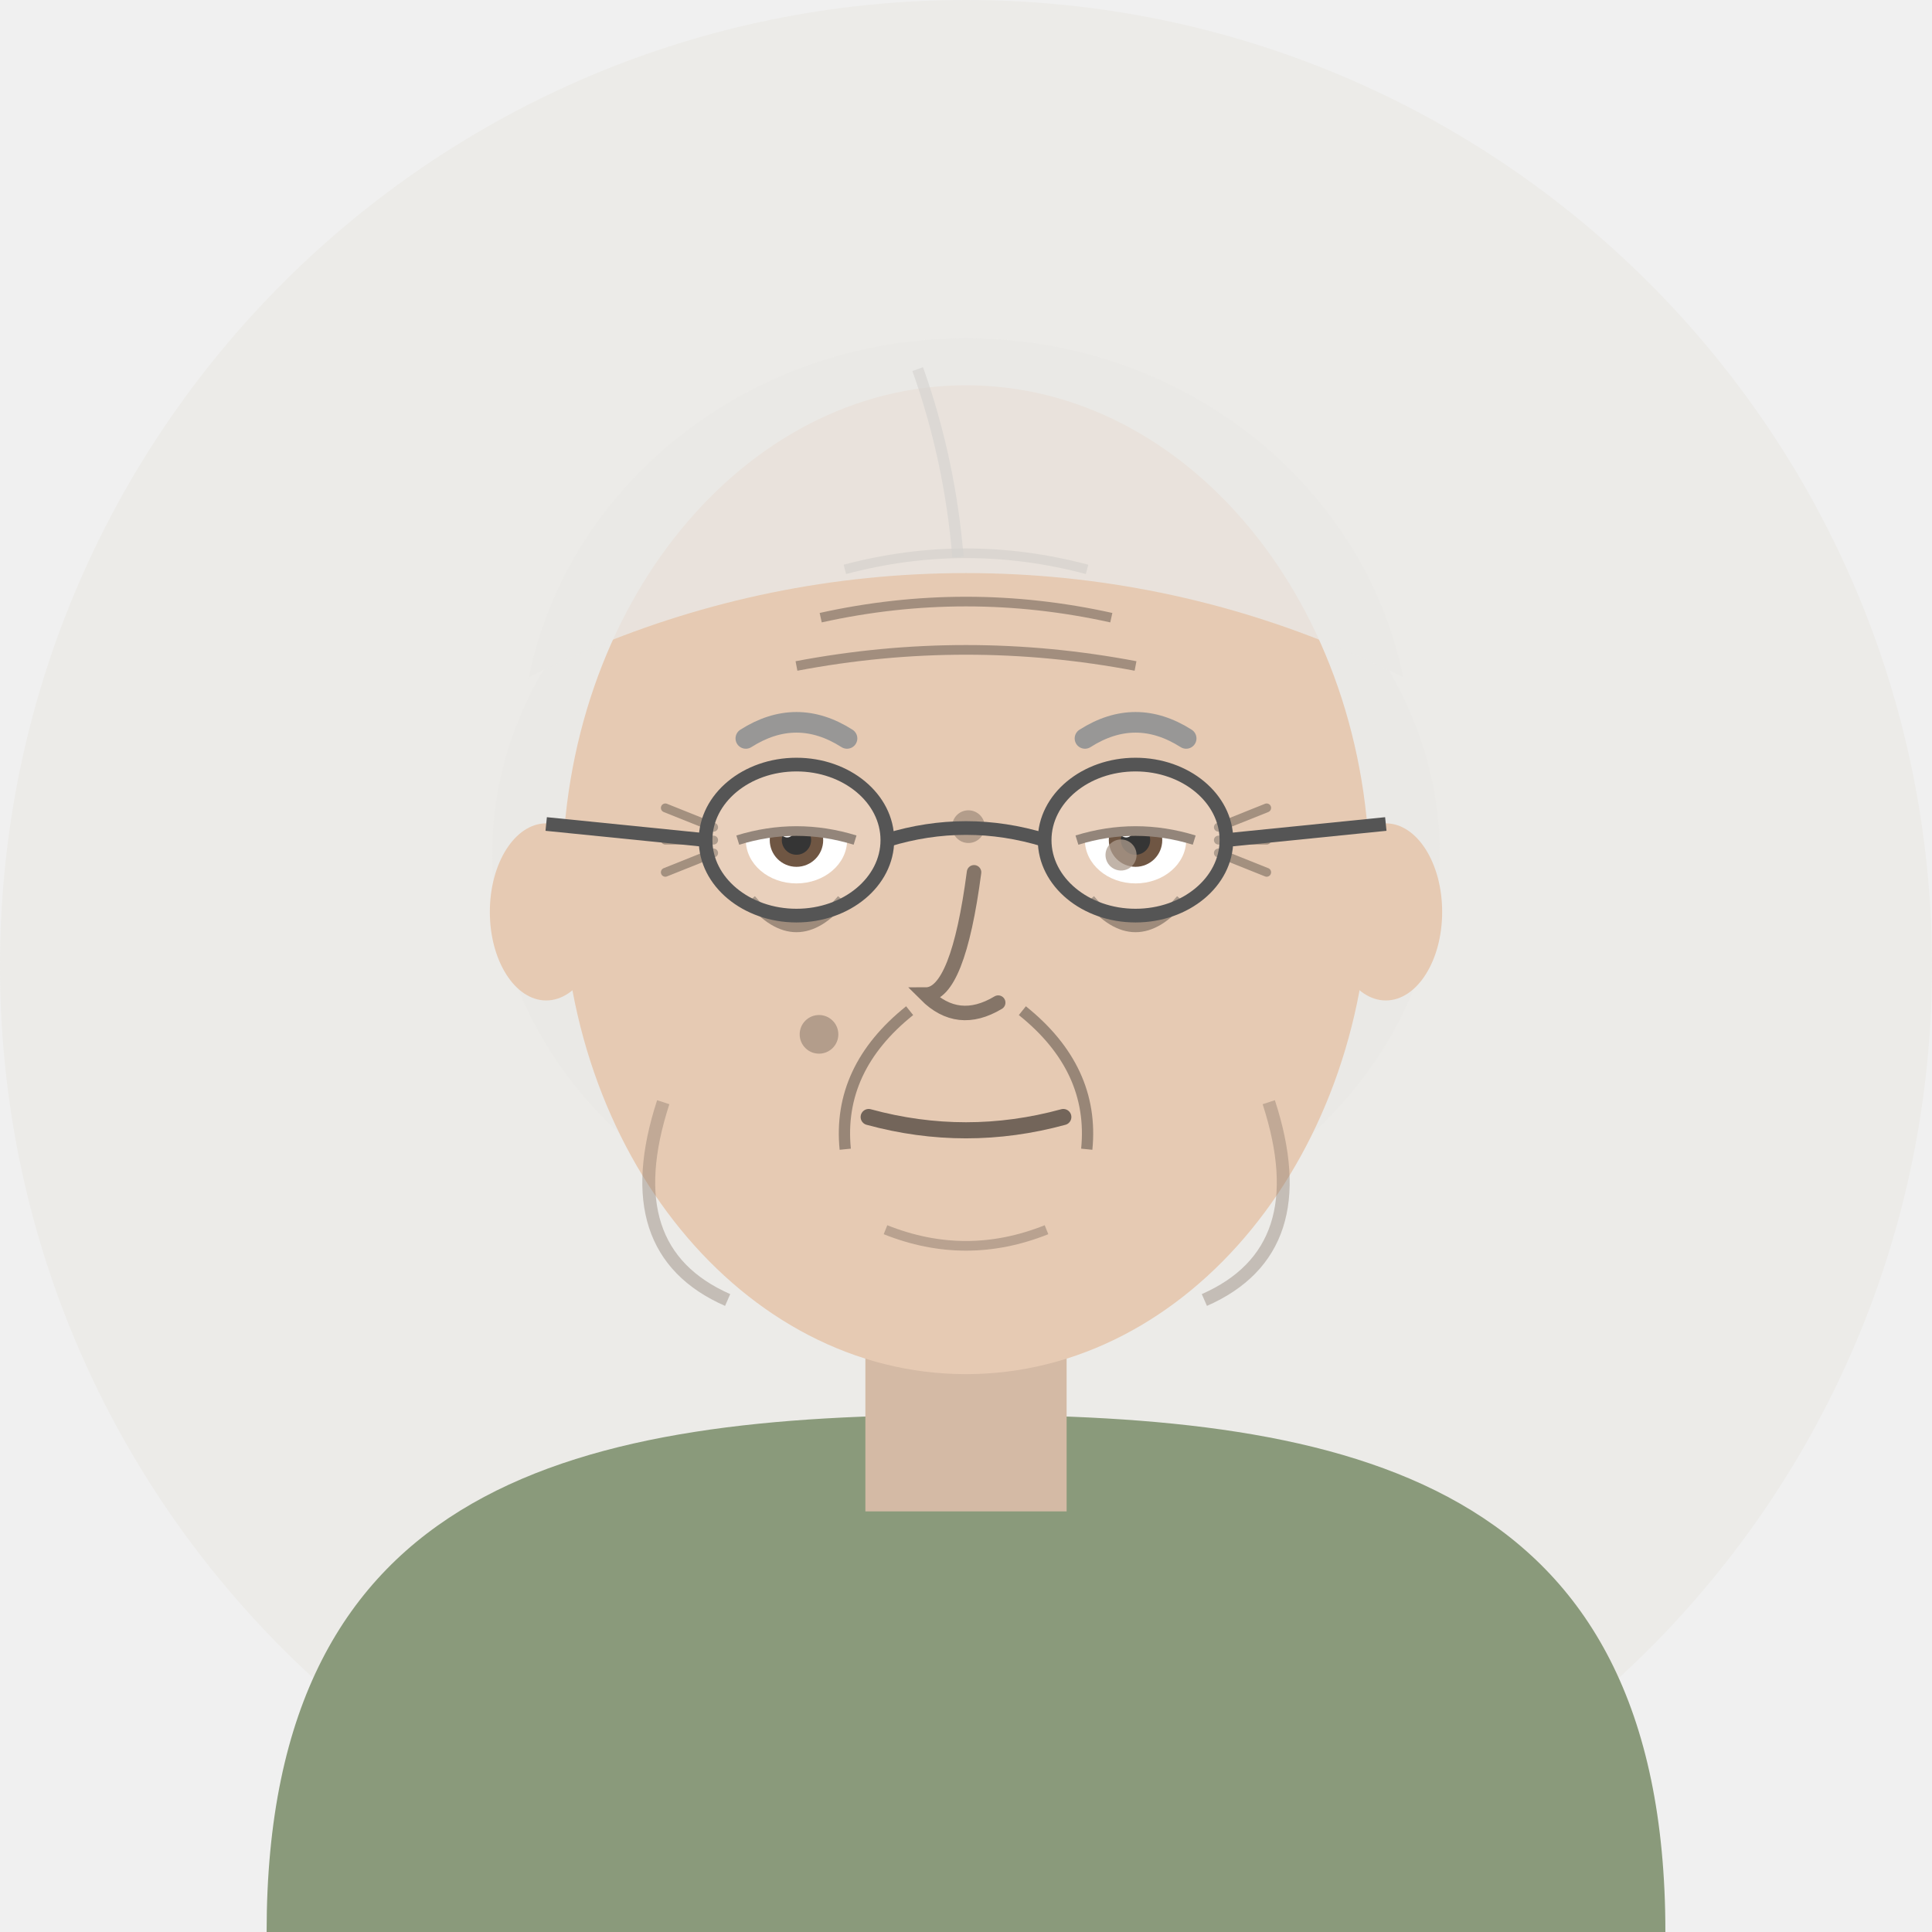
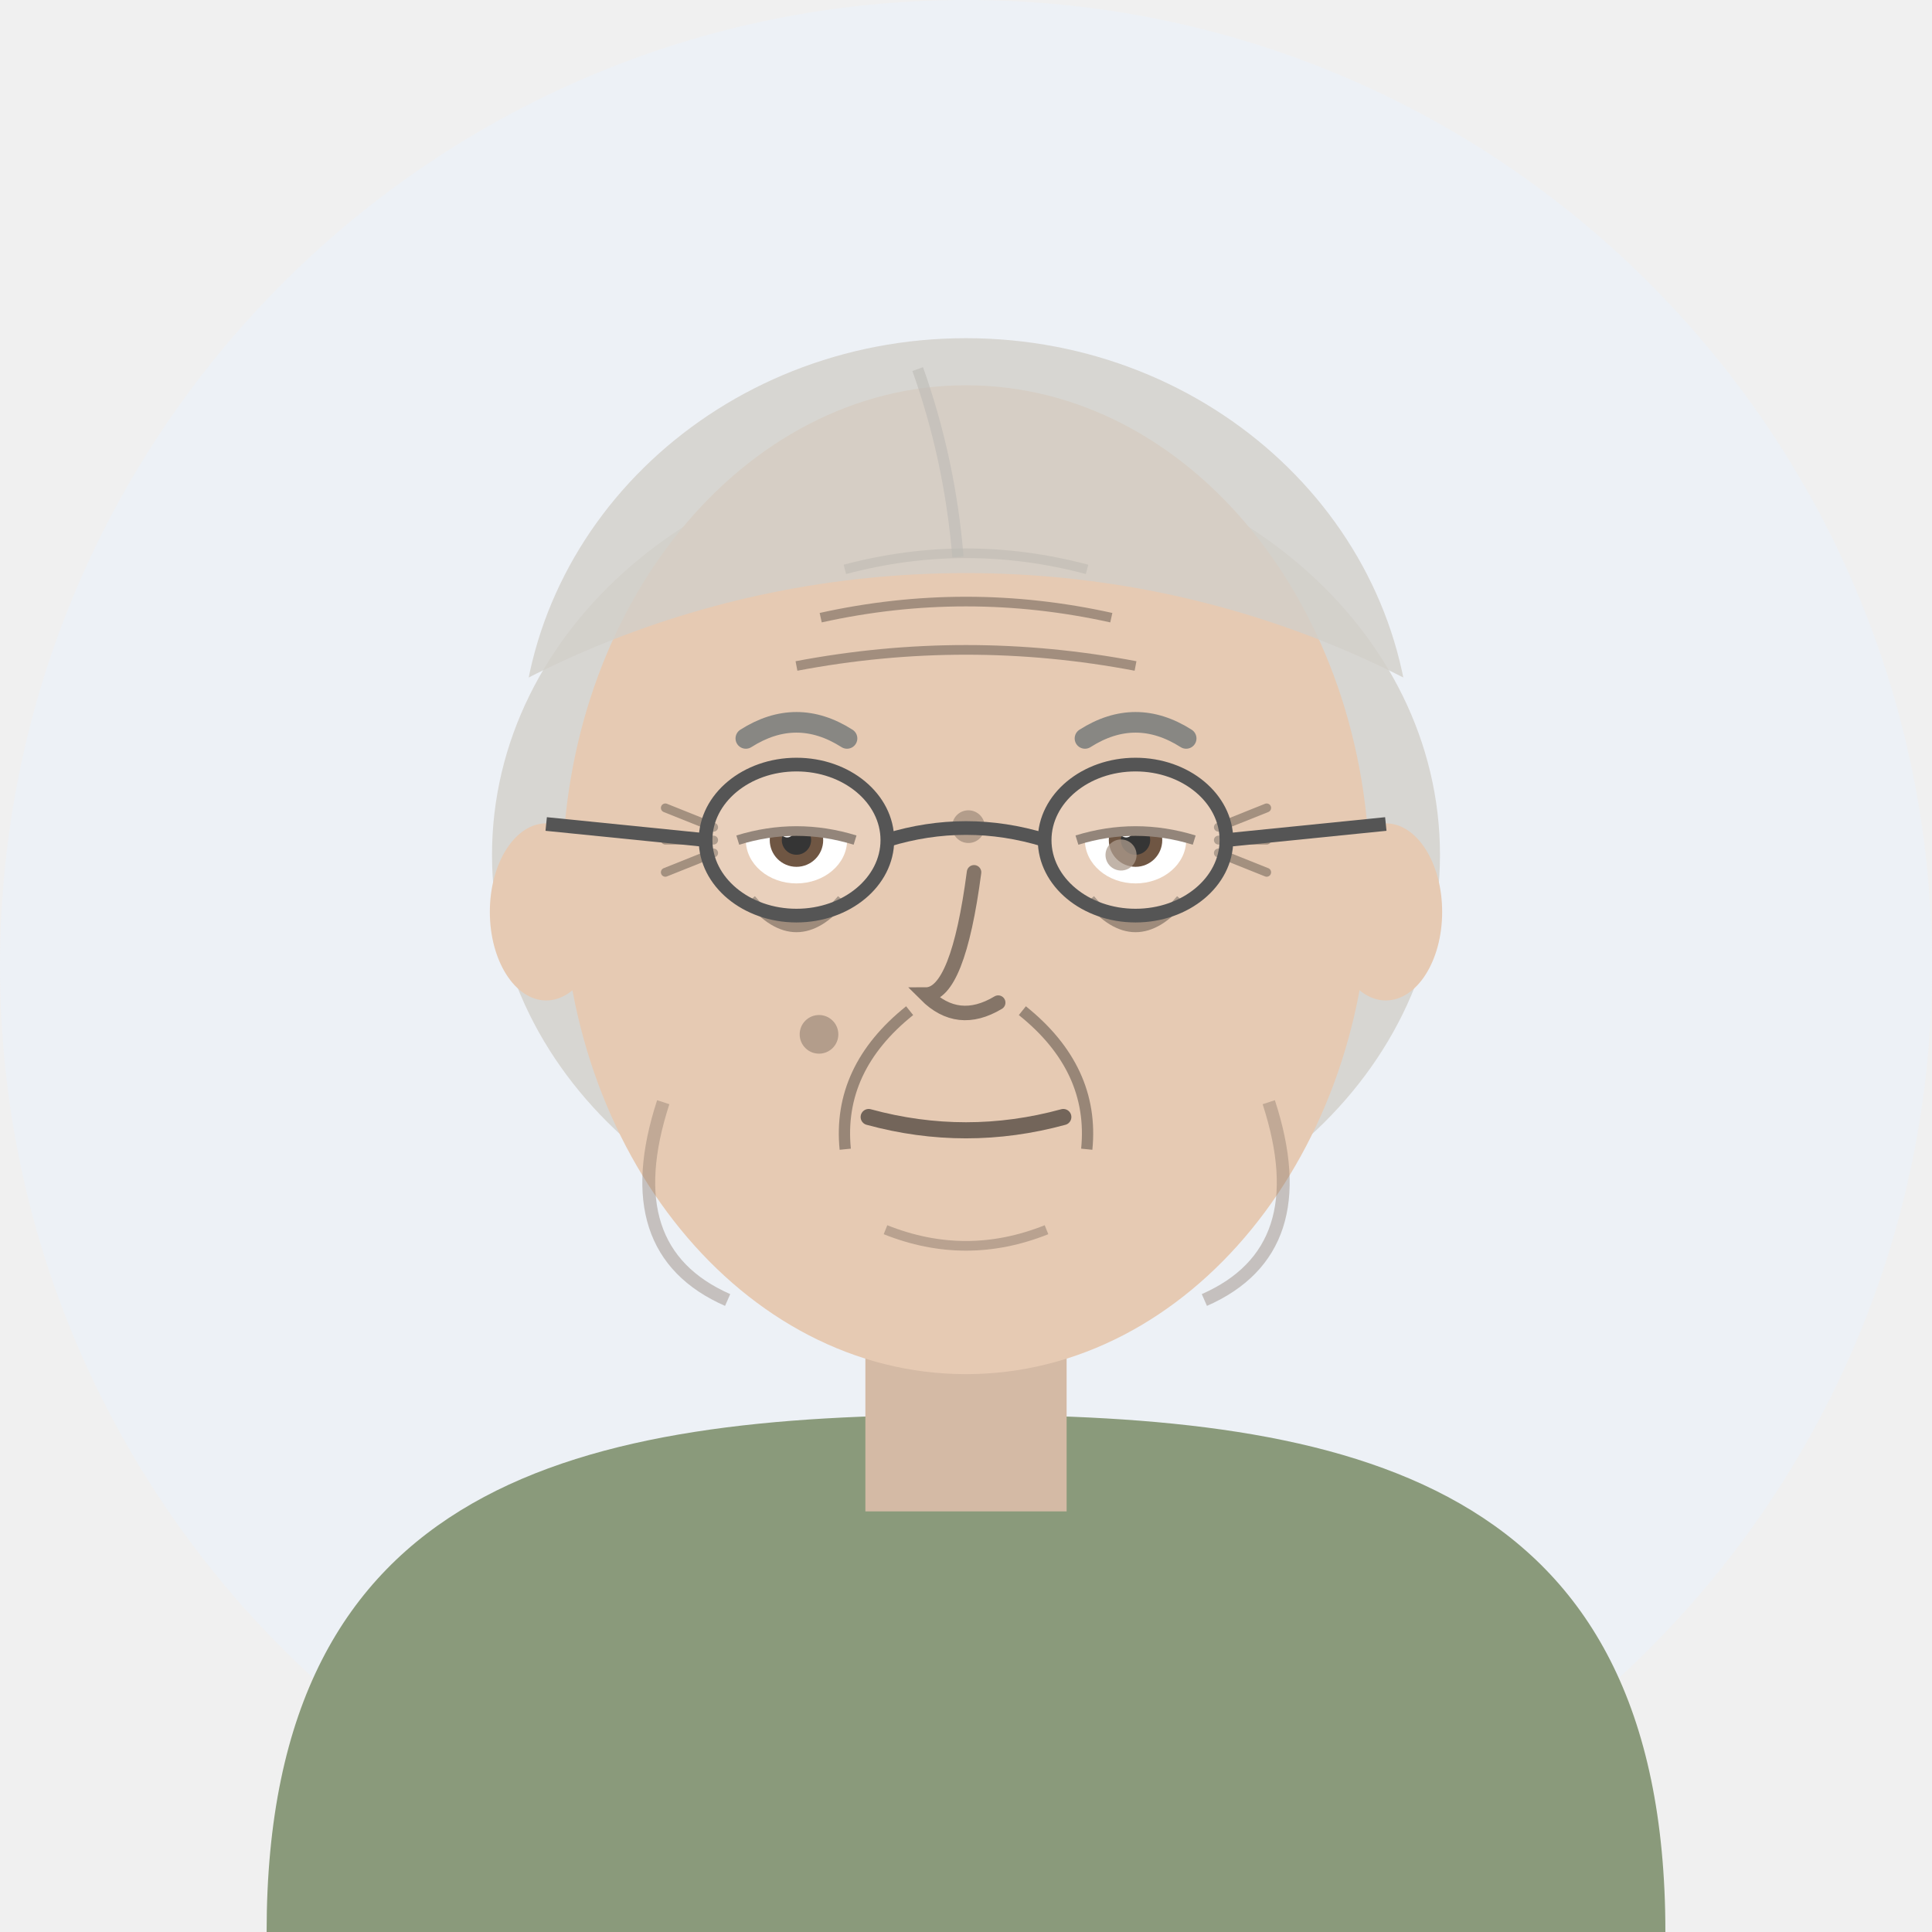
<svg xmlns="http://www.w3.org/2000/svg" viewBox="0 0 240 240" width="240" height="240" role="img" aria-label="Avatar, age 87">
-   <circle cx="120" cy="120" r="120" fill="#ecebe8" />
+   <circle cx="120" cy="120" r="120" fill="#edf1f6" />
  <path d="M33.12 240 C33.12 183.75 72.21 175.75 120 175.75 C167.79 175.75 206.88 183.75 206.88 240 Z" fill="#8a9a7b" />
  <rect x="107.5" y="150.7" width="25" height="37.05" fill="#d4baa5" />
-   <ellipse cx="120" cy="106.2" rx="58.88" ry="50.76" fill="#eae9e6" opacity="0.8" />
+   <ellipse cx="120" cy="106.2" rx="58.88" ry="50.76" fill="#d2cfc9" opacity="0.8" />
  <ellipse cx="67.85" cy="113.28" rx="7" ry="11" fill="#e6cab3" stroke="#857568" stroke-width="0" />
  <ellipse cx="172.15" cy="113.28" rx="7" ry="11" fill="#e6cab3" />
  <clipPath id="head">
    <ellipse cx="120" cy="109.28" rx="50.15" ry="61.42" />
  </clipPath>
  <ellipse cx="120" cy="109.28" rx="50.15" ry="61.42" fill="#e6cab3" />
  <path d="M82.39 136.92 Q76.39 155.34 90.39 161.49" fill="none" stroke="#857568" stroke-width="1.6" opacity="0.39" />
  <path d="M157.61 136.92 Q163.61 155.34 149.61 161.49" fill="none" stroke="#857568" stroke-width="1.6" opacity="0.39" />
  <ellipse cx="98.94" cy="104.36" rx="6.29" ry="5.38" fill="#fff" />
  <circle cx="98.94" cy="104.36" r="3.32" fill="#5c3f2a" />
  <circle cx="98.94" cy="104.36" r="1.82" fill="#1a1a1a" />
  <circle cx="97.78" cy="103.2" r="0.83" fill="#fff" />
  <path d="M91.65 104.36 Q98.94 102.11 106.22 104.36 L106.22 96.98 L91.65 96.98 Z" fill="#e6cab3" />
  <path d="M91.65 104.36 Q98.94 102.11 106.22 104.36" fill="none" stroke="#857568" stroke-width="1.2" />
  <path d="M93.28 111.74 Q98.94 118.56 104.6 111.74" fill="none" stroke="#857568" stroke-width="1.3" opacity="0.75" />
  <path d="M88.65 102.76 L82.65 100.36" stroke="#857568" stroke-width="1.1" opacity="0.69" stroke-linecap="round" />
  <path d="M88.65 104.36 L82.65 104.36" stroke="#857568" stroke-width="1.1" opacity="0.69" stroke-linecap="round" />
  <path d="M88.65 105.96 L82.65 108.36" stroke="#857568" stroke-width="1.1" opacity="0.69" stroke-linecap="round" />
  <ellipse cx="141.06" cy="104.36" rx="6.29" ry="5.38" fill="#fff" />
  <circle cx="141.06" cy="104.36" r="3.32" fill="#5c3f2a" />
  <circle cx="141.06" cy="104.36" r="1.82" fill="#1a1a1a" />
  <circle cx="139.9" cy="103.2" r="0.83" fill="#fff" />
  <path d="M133.78 104.36 Q141.06 102.11 148.35 104.36 L148.35 96.98 L133.78 96.98 Z" fill="#e6cab3" />
  <path d="M133.78 104.36 Q141.06 102.11 148.35 104.36" fill="none" stroke="#857568" stroke-width="1.2" />
  <path d="M135.4 111.74 Q141.06 118.56 146.72 111.74" fill="none" stroke="#857568" stroke-width="1.3" opacity="0.75" />
  <path d="M151.35 102.76 L157.35 100.36" stroke="#857568" stroke-width="1.1" opacity="0.69" stroke-linecap="round" />
  <path d="M151.35 104.36 L157.35 104.36" stroke="#857568" stroke-width="1.1" opacity="0.69" stroke-linecap="round" />
  <path d="M151.35 105.96 L157.35 108.36" stroke="#857568" stroke-width="1.1" opacity="0.69" stroke-linecap="round" />
-   <path d="M92.65 91.73 Q98.94 87.73 105.22 91.73" fill="none" stroke="#989796" stroke-width="2.56" stroke-linecap="round" />
-   <path d="M134.78 91.73 Q141.06 87.73 147.35 91.73" fill="none" stroke="#989796" stroke-width="2.56" stroke-linecap="round" />
+   <path d="M92.65 91.73 Q98.94 87.73 105.22 91.73" fill="none" stroke="#888783" stroke-width="2.56" stroke-linecap="round" />
+   <path d="M134.78 91.73 Q141.06 87.73 147.35 91.73" fill="none" stroke="#888783" stroke-width="2.56" stroke-linecap="round" />
  <path d="M98.94 82.73 Q120 78.73 141.06 82.73" fill="none" stroke="#857568" stroke-width="1.2" opacity="0.7" />
  <path d="M101.95 76.73 Q120 72.73 138.05 76.73" fill="none" stroke="#857568" stroke-width="1.2" opacity="0.7" />
  <path d="M104.95 70.73 Q120 66.73 135.04 70.73" fill="none" stroke="#857568" stroke-width="1.2" opacity="0.7" />
  <path d="M121 108.36 Q119 123.55 115 123.55 Q119 127.55 124 124.55" fill="none" stroke="#857568" stroke-width="1.8" stroke-linecap="round" />
  <path d="M113 125.55 Q104 132.76 105 142.76" fill="none" stroke="#857568" stroke-width="1.4" opacity="0.8" />
  <path d="M127 125.55 Q136 132.76 135 142.76" fill="none" stroke="#857568" stroke-width="1.4" opacity="0.8" />
  <path d="M107.91 138.76 Q120 142.06 132.09 138.76" fill="none" stroke="#73655a" stroke-width="2" stroke-linecap="round" />
  <path d="M110 152.76 Q120 156.76 130 152.76" fill="none" stroke="#857568" stroke-width="1.2" opacity="0.47" />
  <circle cx="139.26" cy="106.21" r="1.93" fill="#a18d7d" opacity="0.75" clip-path="url(#head)" />
  <circle cx="101.74" cy="128.49" r="2.4" fill="#a18d7d" opacity="0.75" clip-path="url(#head)" />
  <circle cx="120.3" cy="102.69" r="2.03" fill="#a18d7d" opacity="0.75" clip-path="url(#head)" />
  <mask id="capmask">
    <rect width="240" height="240" fill="#fff" />
    <circle cx="120" cy="191.19" r="120" fill="#000" />
  </mask>
-   <ellipse cx="120" cy="93.92" rx="55.3" ry="51.91" fill="#eae9e6" mask="url(#capmask)" opacity="0.8" />
-   <path d="M114 45.85 Q118 57.06 119 69.19" fill="none" stroke="#d3d2cf" stroke-width="1.4" opacity="0.6" />
+   <ellipse cx="120" cy="93.92" rx="55.3" ry="51.91" fill="#d2cfc9" mask="url(#capmask)" opacity="0.8" />
+   <path d="M114 45.85 Q118 57.06 119 69.19" fill="none" stroke="#bdbab5" stroke-width="1.4" opacity="0.6" />
  <ellipse cx="98.94" cy="104.36" rx="11.29" ry="9.38" fill="rgba(255,255,255,0.12)" stroke="#555" stroke-width="1.7" />
  <ellipse cx="141.06" cy="104.36" rx="11.29" ry="9.38" fill="rgba(255,255,255,0.12)" stroke="#555" stroke-width="1.7" />
  <path d="M110.22 104.36 Q120 101.36 129.78 104.36" fill="none" stroke="#555" stroke-width="1.7" />
  <path d="M87.65 104.36 L67.85 102.36" stroke="#555" stroke-width="1.7" />
  <path d="M152.35 104.36 L172.15 102.36" stroke="#555" stroke-width="1.7" />
</svg>
